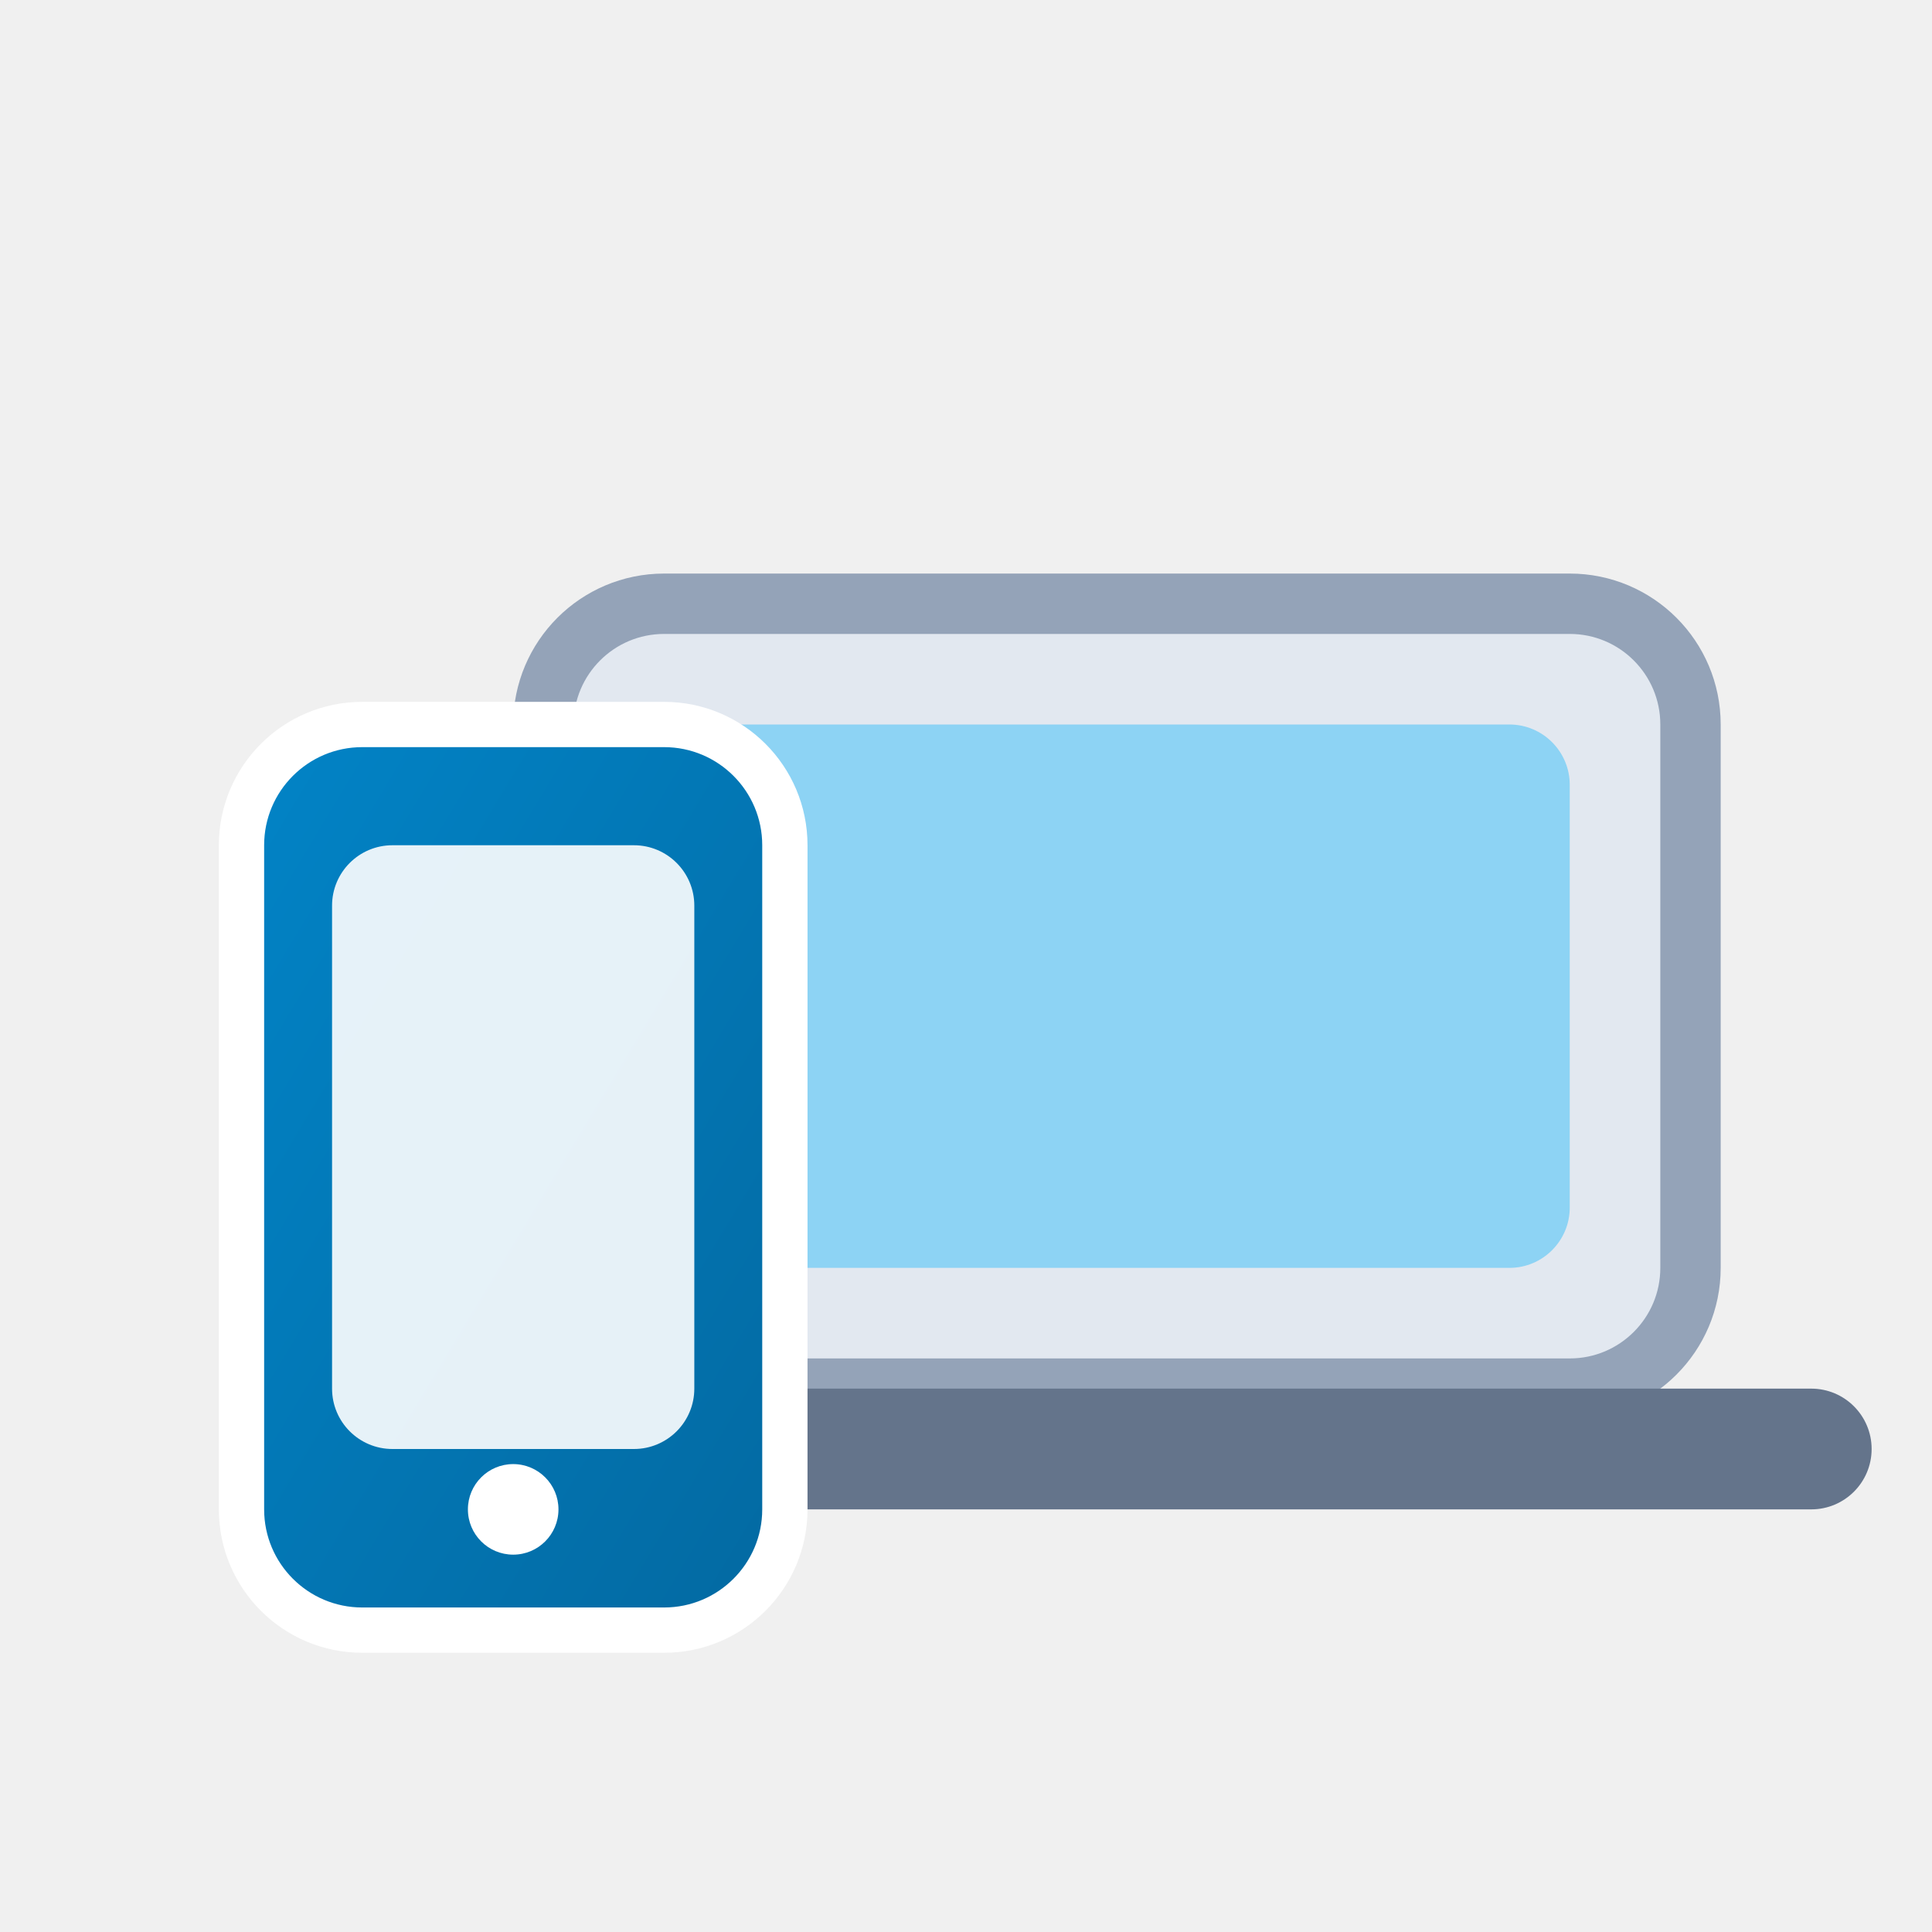
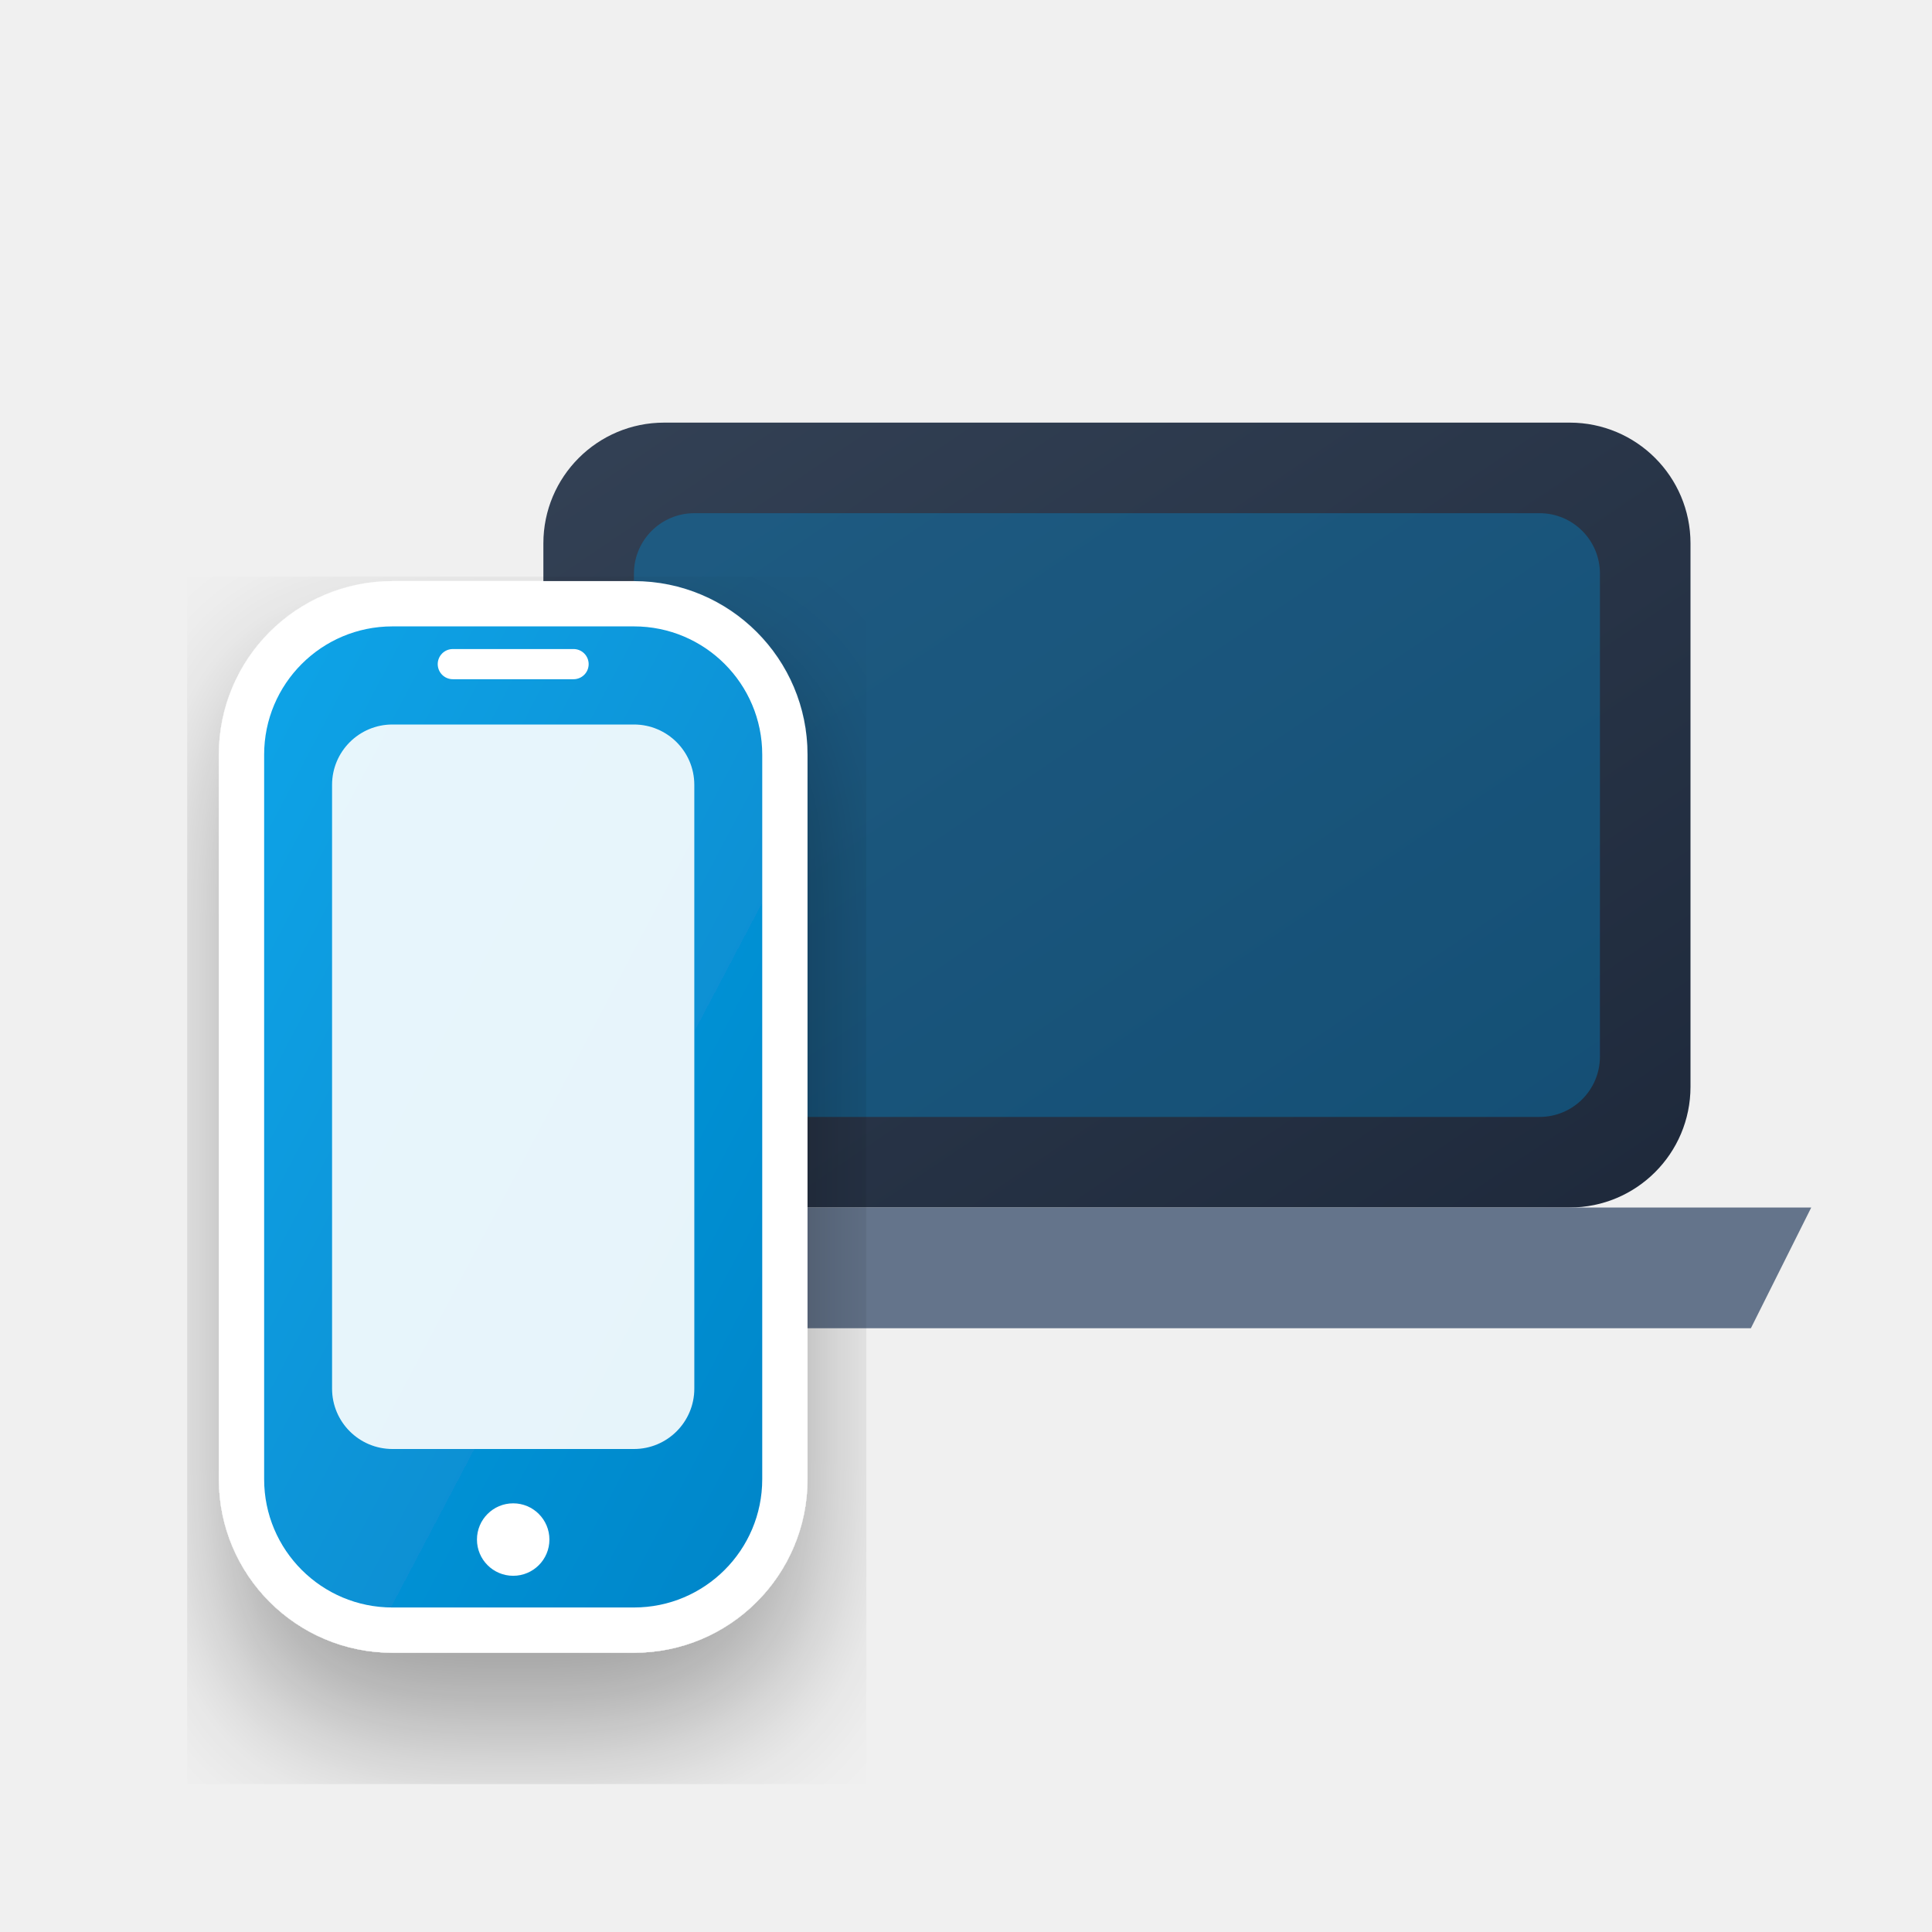
<svg xmlns="http://www.w3.org/2000/svg" viewBox="0 0 64 64" width="64" height="64">
  <defs>
-     <linearGradient id="phn1" x1="0%" y1="0%" x2="100%" y2="100%">
-       <stop offset="0%" stop-color="#0284C7" />
-       <stop offset="100%" stop-color="#0369A1" />
+     <linearGradient id="pcGrad" x1="0%" y1="0%" x2="100%" y2="100%">
+       <stop offset="0%" stop-color="#334155" />
+       <stop offset="100%" stop-color="#1E293B" />
    </linearGradient>
+     <linearGradient id="phnGrad" x1="0%" y1="0%" x2="100%" y2="100%">
+       <stop offset="0%" stop-color="#0EA5E9" />
+       <stop offset="100%" stop-color="#0284C7" />
+     </linearGradient>
+     <filter id="phnShadow" x="-10%" y="-10%" width="125%" height="125%">
+       <feDropShadow dx="0" dy="2.5" stdDeviation="2.5" flood-color="#000000" flood-opacity="0.35" />
+     </filter>
  </defs>
-   <rect x="18" y="20" width="38" height="26" rx="4" fill="#E2E8F0" stroke="#94A3B8" stroke-width="2" />
-   <rect x="22" y="24" width="30" height="18" rx="2" fill="#38BDF8" opacity="0.5" />
-   <rect x="12" y="46" width="50" height="4" rx="2" fill="#64748B" />
-   <rect x="8" y="24" width="18" height="30" rx="4" fill="url(#phn1)" stroke="#FFFFFF" stroke-width="1.5" />
-   <rect x="11" y="28" width="12" height="20" rx="2" fill="#FFFFFF" opacity="0.9" />
-   <circle cx="17" cy="50" r="1.5" fill="#FFFFFF" />
+   <rect x="18" y="14" width="38" height="26" rx="4" fill="url(#pcGrad)" />
+   <rect x="21" y="17" width="32" height="20" rx="2" fill="#0284C7" opacity="0.4" />
+   <path d="M 14 40 L 60 40 L 58 44 L 16 44 Z" fill="#64748B" />
+   <g filter="url(#phnShadow)">
+     <rect x="8" y="20" width="18" height="34" rx="5" fill="url(#phnGrad)" stroke="#FFFFFF" stroke-width="1.5" />
+     <rect x="11" y="24" width="12" height="24" rx="2" fill="#FFFFFF" opacity="0.9" />
+     <line x1="15" y1="22" x2="19" y2="22" stroke="#FFFFFF" stroke-width="1" stroke-linecap="round" />
+     <circle cx="17" cy="51" r="1.2" fill="#FFFFFF" />
+   </g>
</svg>
